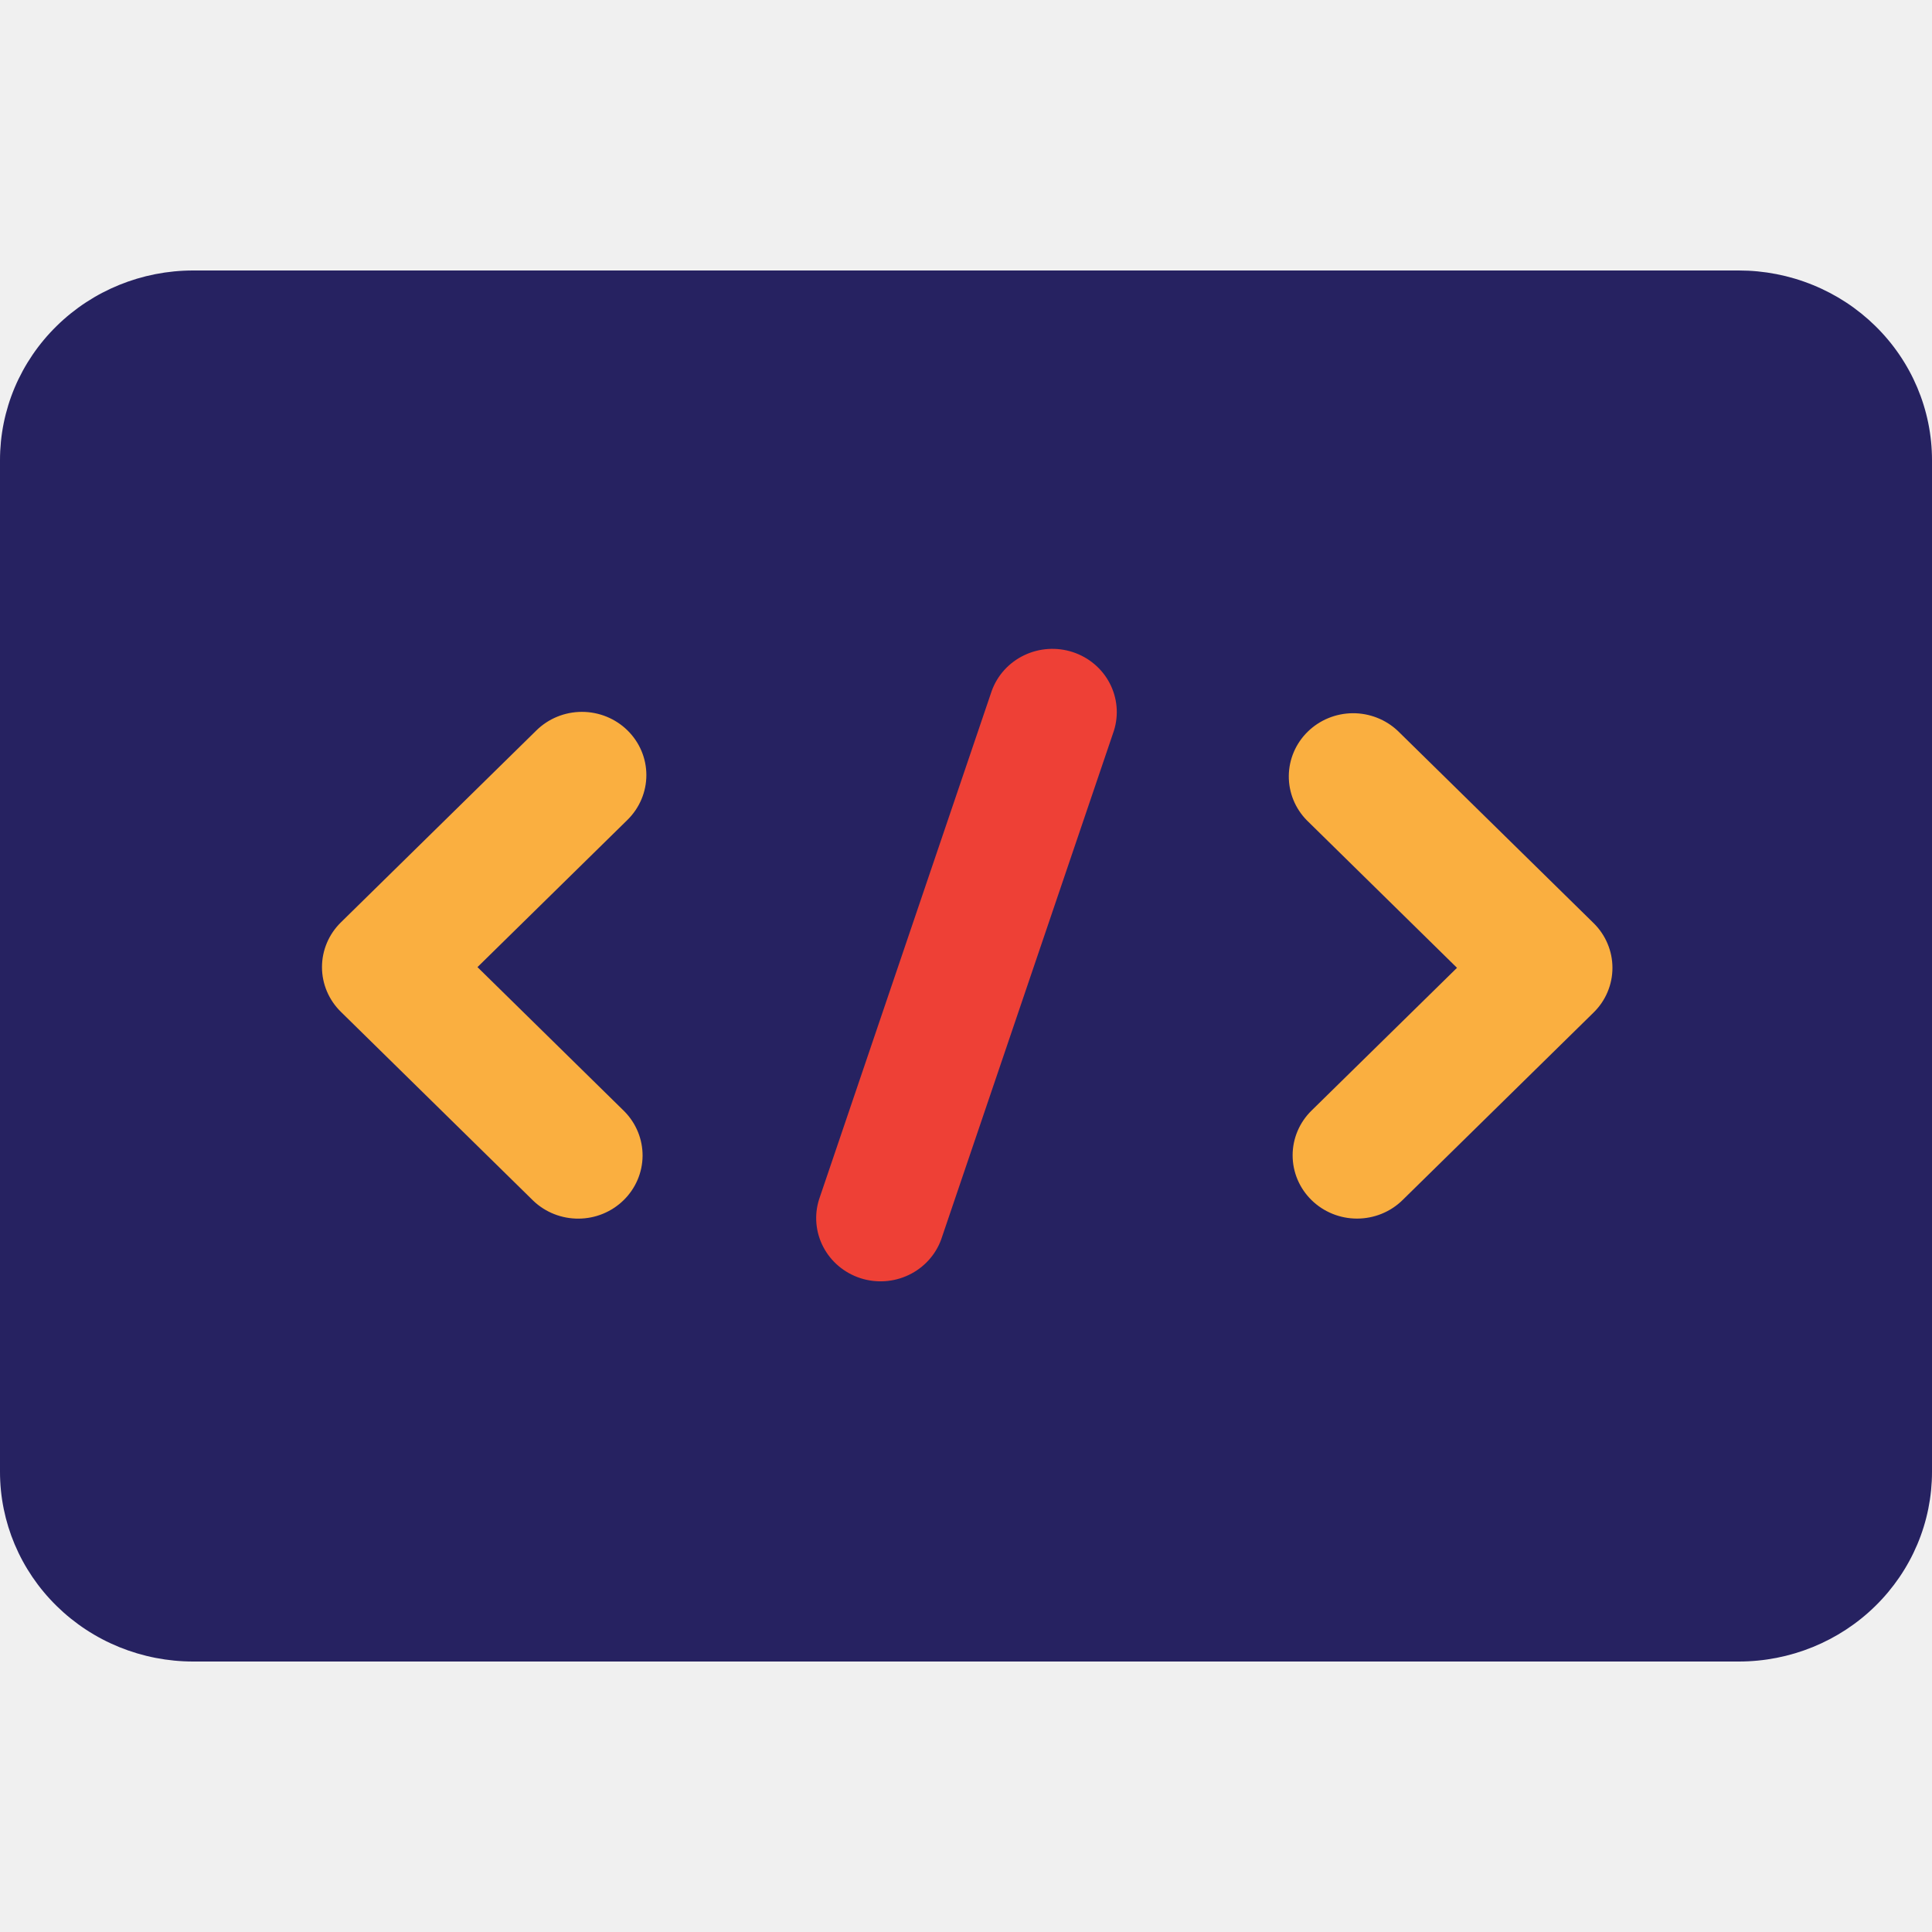
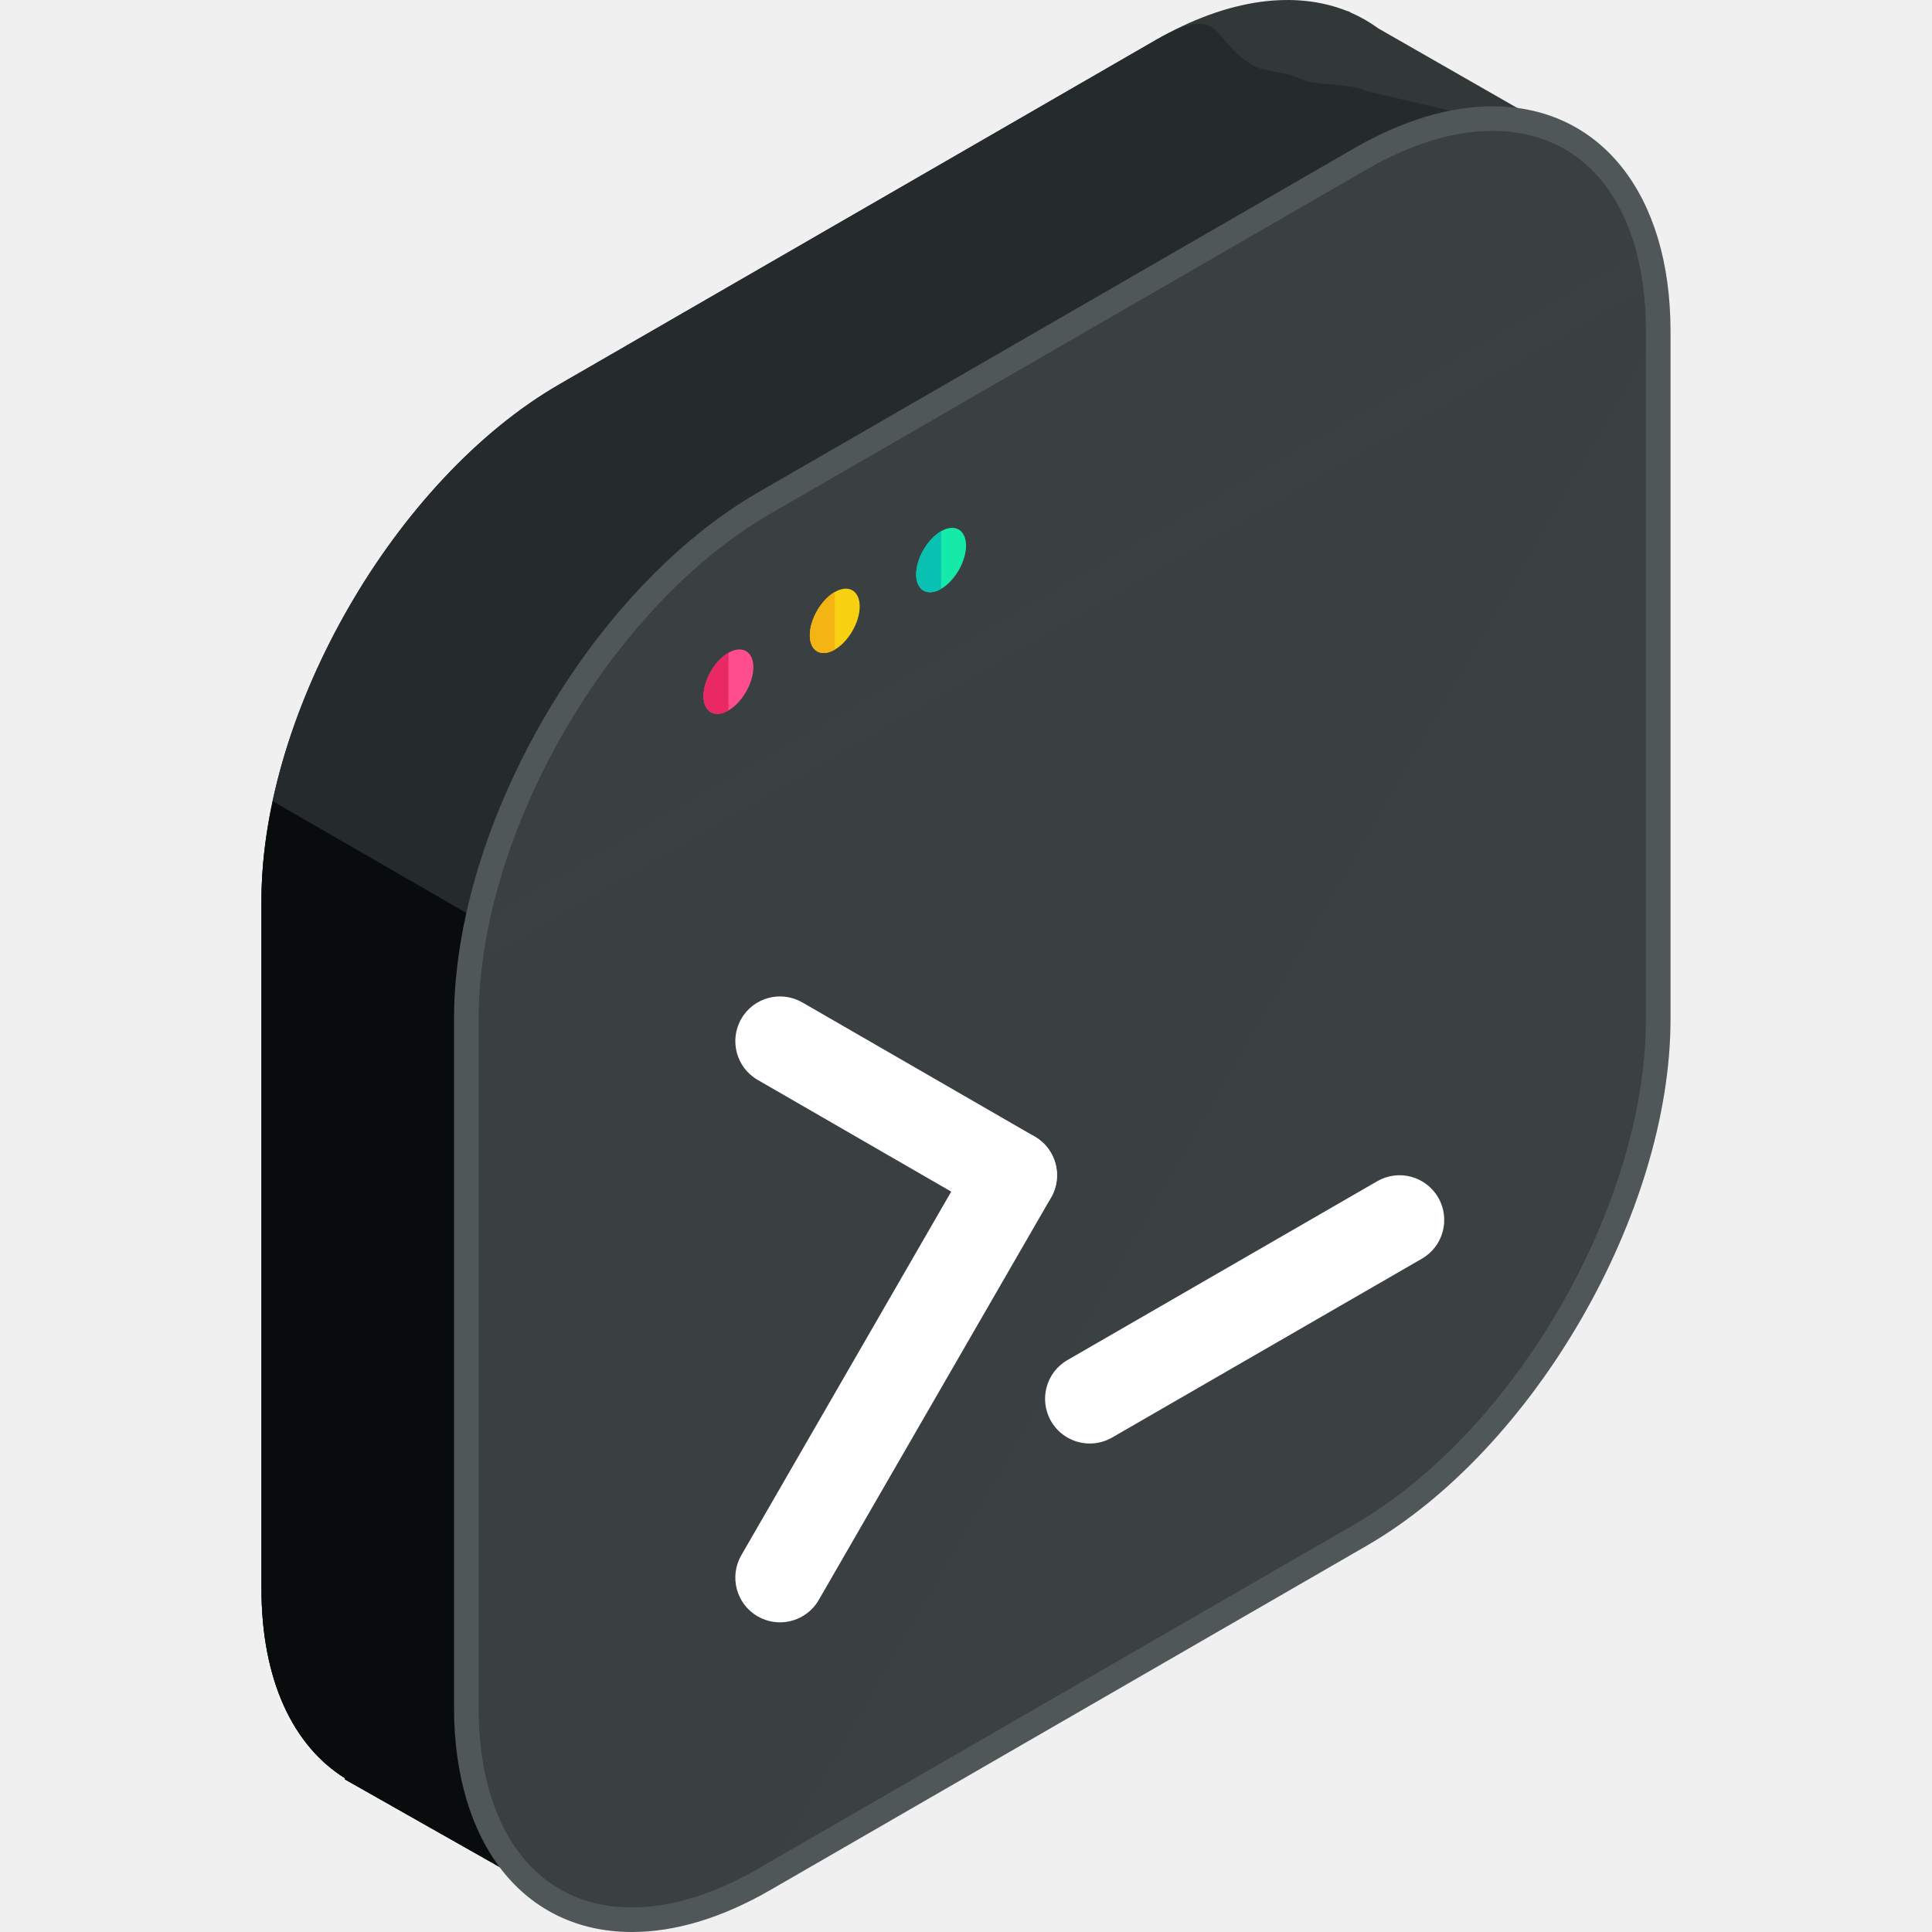
<svg xmlns="http://www.w3.org/2000/svg" width="50" height="50" viewBox="0 0 50 50" fill="none">
-   <path fill-rule="evenodd" clip-rule="evenodd" d="M50 11.909C50 10.607 49.473 9.358 48.535 8.438C48.071 7.982 47.52 7.62 46.913 7.374C46.307 7.127 45.657 7 45 7H5C3.673 7 2.402 7.517 1.465 8.438C1 8.894 0.632 9.435 0.38 10.03C0.129 10.626 -0 11.264 2.87738e-07 11.909V38.091C2.87738e-07 39.394 0.527 40.642 1.465 41.562C1.929 42.018 2.48 42.38 3.087 42.627C3.693 42.873 4.343 43 5 43H45C46.327 43 47.598 42.483 48.535 41.562C49 41.106 49.368 40.565 49.62 39.969C49.871 39.374 50 38.736 50 38.091V11.909Z" fill="#262261" />
-   <path fill-rule="evenodd" clip-rule="evenodd" d="M13.882 18.903L8.822 23.871C8.667 24.023 8.544 24.203 8.46 24.402C8.376 24.601 8.333 24.814 8.333 25.029C8.333 25.244 8.376 25.457 8.46 25.655C8.544 25.854 8.667 26.034 8.822 26.186L13.805 31.079C14.119 31.377 14.54 31.542 14.977 31.538C15.414 31.535 15.832 31.363 16.141 31.059C16.45 30.756 16.626 30.345 16.63 29.916C16.633 29.487 16.465 29.074 16.162 28.765L12.357 25.029L16.24 21.217C16.552 20.91 16.728 20.493 16.728 20.059C16.728 19.625 16.552 19.209 16.239 18.902C15.926 18.595 15.502 18.423 15.06 18.423C14.618 18.423 14.194 18.596 13.882 18.903ZM36.298 31.058L41.242 26.204C41.397 26.052 41.52 25.872 41.603 25.674C41.687 25.475 41.73 25.262 41.73 25.047C41.73 24.832 41.687 24.62 41.603 24.421C41.52 24.223 41.397 24.042 41.242 23.89L36.178 18.918C35.864 18.62 35.443 18.455 35.006 18.458C34.569 18.462 34.151 18.634 33.842 18.938C33.533 19.241 33.358 19.651 33.354 20.08C33.35 20.509 33.518 20.923 33.822 21.231L37.707 25.047L33.942 28.742C33.629 29.049 33.453 29.465 33.453 29.899C33.453 30.334 33.628 30.75 33.941 31.057C34.253 31.364 34.677 31.537 35.119 31.537C35.562 31.537 35.986 31.365 36.298 31.058Z" fill="#FAAF40" />
-   <path fill-rule="evenodd" clip-rule="evenodd" d="M25.667 17.877L21.197 31.041C21.068 31.45 21.108 31.892 21.307 32.272C21.506 32.653 21.849 32.941 22.262 33.077C22.676 33.212 23.127 33.183 23.518 32.996C23.91 32.809 24.212 32.478 24.358 32.076L28.828 18.911C28.957 18.502 28.917 18.061 28.718 17.68C28.519 17.3 28.176 17.011 27.763 16.876C27.349 16.741 26.898 16.77 26.507 16.957C26.115 17.144 25.814 17.474 25.667 17.877Z" fill="#EE4036" />
+   <path d="M40.677 3.602L35.669 0.734C35.45 0.574 35.215 0.438 34.966 0.33L34.892 0.288L34.889 0.295C33.542 -0.253 31.801 -0.055 29.903 1.041L14.478 9.945C10.237 12.393 6.767 18.404 6.767 23.301V41.111C6.767 43.499 7.597 45.193 8.934 46.024L8.921 46.047L14.487 49.2L17.617 43.751L29.903 36.658C34.143 34.21 37.614 28.199 37.614 23.302V8.935L40.677 3.602Z" fill="#323738" />
+   <path d="M40.677 3.602L35.317 2.345C35.098 2.186 34.003 2.189 33.753 2.08L33.356 1.921L32.641 1.789C31.293 1.241 31.802 -0.055 29.903 1.04L14.478 9.945C10.237 12.393 6.767 18.404 6.767 23.301V41.111C6.767 43.499 7.597 45.193 8.934 46.024L8.921 46.047L14.487 49.2L17.617 43.751L29.903 36.658C34.143 34.21 37.614 28.199 37.614 23.302V8.935L40.677 3.602Z" fill="#252B2D" />
+   <path d="M7.061 20.736C6.874 21.608 6.767 22.471 6.767 23.301V41.111C6.767 43.499 7.597 45.193 8.934 46.024L8.921 46.047L14.487 49.2L17.617 43.751L29.903 36.658C30.623 36.243 31.32 35.717 31.982 35.117L7.061 20.736Z" fill="#090C0C" />
+   <path d="M19.779 13.018C15.538 15.467 12.068 21.478 12.068 26.375V44.185C12.068 49.082 15.538 51.086 19.779 48.637L35.203 39.732C39.444 37.284 42.915 31.273 42.915 26.375V8.566C42.915 3.669 39.444 1.666 35.203 4.114L19.779 13.018Z" fill="#3B4142" />
+   <path opacity="0.2" d="M42.915 8.566C42.915 3.669 39.444 1.666 35.203 4.114L19.779 13.018C15.538 15.467 12.068 21.478 12.068 26.375V44.185C12.068 49.082 15.538 51.086 19.779 48.637" fill="#383E3F" />
+   <path d="M12.174 25.037L42.81 7.35C42.858 6.979 42.889 6.613 42.902 6.251L12.081 24.046C12.094 24.392 12.126 24.722 12.174 25.037Z" fill="#3B4142" />
+   <path d="M16.354 50H16.353C13.557 50 11.75 47.717 11.75 44.185V26.375C11.75 21.364 15.28 15.249 19.62 12.743L35.044 3.839C36.294 3.117 37.501 2.752 38.629 2.752C41.425 2.752 43.233 5.034 43.233 8.567V26.376C43.233 31.387 39.702 37.503 35.362 40.008L19.938 48.913C18.688 49.634 17.482 50 16.354 50ZM38.63 3.387C37.614 3.387 36.515 3.725 35.363 4.389L19.938 13.294C15.774 15.698 12.386 21.567 12.386 26.375V44.185C12.386 47.379 13.906 49.364 16.353 49.364H16.354C17.369 49.364 18.468 49.026 19.62 48.362L35.044 39.457C39.208 37.053 42.596 31.184 42.596 26.375V8.566C42.597 5.372 41.077 3.387 38.63 3.387Z" fill="#4F5759" />
+   <path d="M18.206 18.014C18.206 17.604 18.496 17.1 18.851 16.895C19.207 16.69 19.497 16.858 19.497 17.268C19.497 17.679 19.206 18.182 18.851 18.387C18.496 18.592 18.206 18.424 18.206 18.014Z" fill="#FF4D8D" />
+   <path d="M18.852 18.387C18.496 18.591 18.206 18.424 18.206 18.014C18.206 17.604 18.496 17.1 18.852 16.895" fill="#EA2864" />
+   <path d="M20.958 16.441C20.958 16.03 21.248 15.527 21.603 15.322C21.959 15.117 22.249 15.284 22.249 15.695C22.249 16.105 21.959 16.608 21.603 16.813C21.249 17.018 20.958 16.851 20.958 16.441Z" fill="#F7D011" />
+   <path d="M21.604 16.813C21.249 17.018 20.958 16.851 20.958 16.441C20.958 16.03 21.249 15.527 21.604 15.322" fill="#F4B414" />
+   <path d="M23.71 14.867C23.71 14.457 24.001 13.953 24.356 13.748C24.711 13.543 25.001 13.711 25.001 14.121C25.001 14.532 24.711 15.034 24.356 15.24C24.001 15.445 23.71 15.277 23.71 14.867Z" fill="#15EAA8" />
+   <path d="M24.356 15.24C24.001 15.445 23.71 15.277 23.71 14.867C23.71 14.457 24.001 13.953 24.356 13.748" fill="#08C1B3" />
+   <path d="M26.197 31.573C26.001 31.573 25.802 31.523 25.62 31.418L19.608 27.947C19.055 27.628 18.866 26.919 19.185 26.366C19.504 25.813 20.211 25.623 20.765 25.943L26.777 29.413C27.331 29.733 27.52 30.441 27.2 30.994C26.986 31.366 26.598 31.573 26.197 31.573Z" fill="white" />
+   <path d="M20.186 41.986C19.99 41.986 19.791 41.935 19.608 41.831C19.055 41.511 18.866 40.803 19.185 40.25L25.196 29.837C25.516 29.284 26.221 29.094 26.777 29.413C27.331 29.733 27.52 30.44 27.201 30.994L21.189 41.407C21.088 41.583 20.941 41.729 20.765 41.831C20.589 41.932 20.389 41.986 20.186 41.986ZM28.204 37.358C28.001 37.358 27.801 37.305 27.625 37.203C27.449 37.102 27.302 36.955 27.201 36.779C26.882 36.226 27.071 35.518 27.625 35.199L35.641 30.571C36.195 30.25 36.902 30.441 37.222 30.994C37.541 31.548 37.352 32.256 36.798 32.575L28.782 37.203C28.606 37.304 28.407 37.358 28.204 37.358Z" fill="white" />
</svg>
